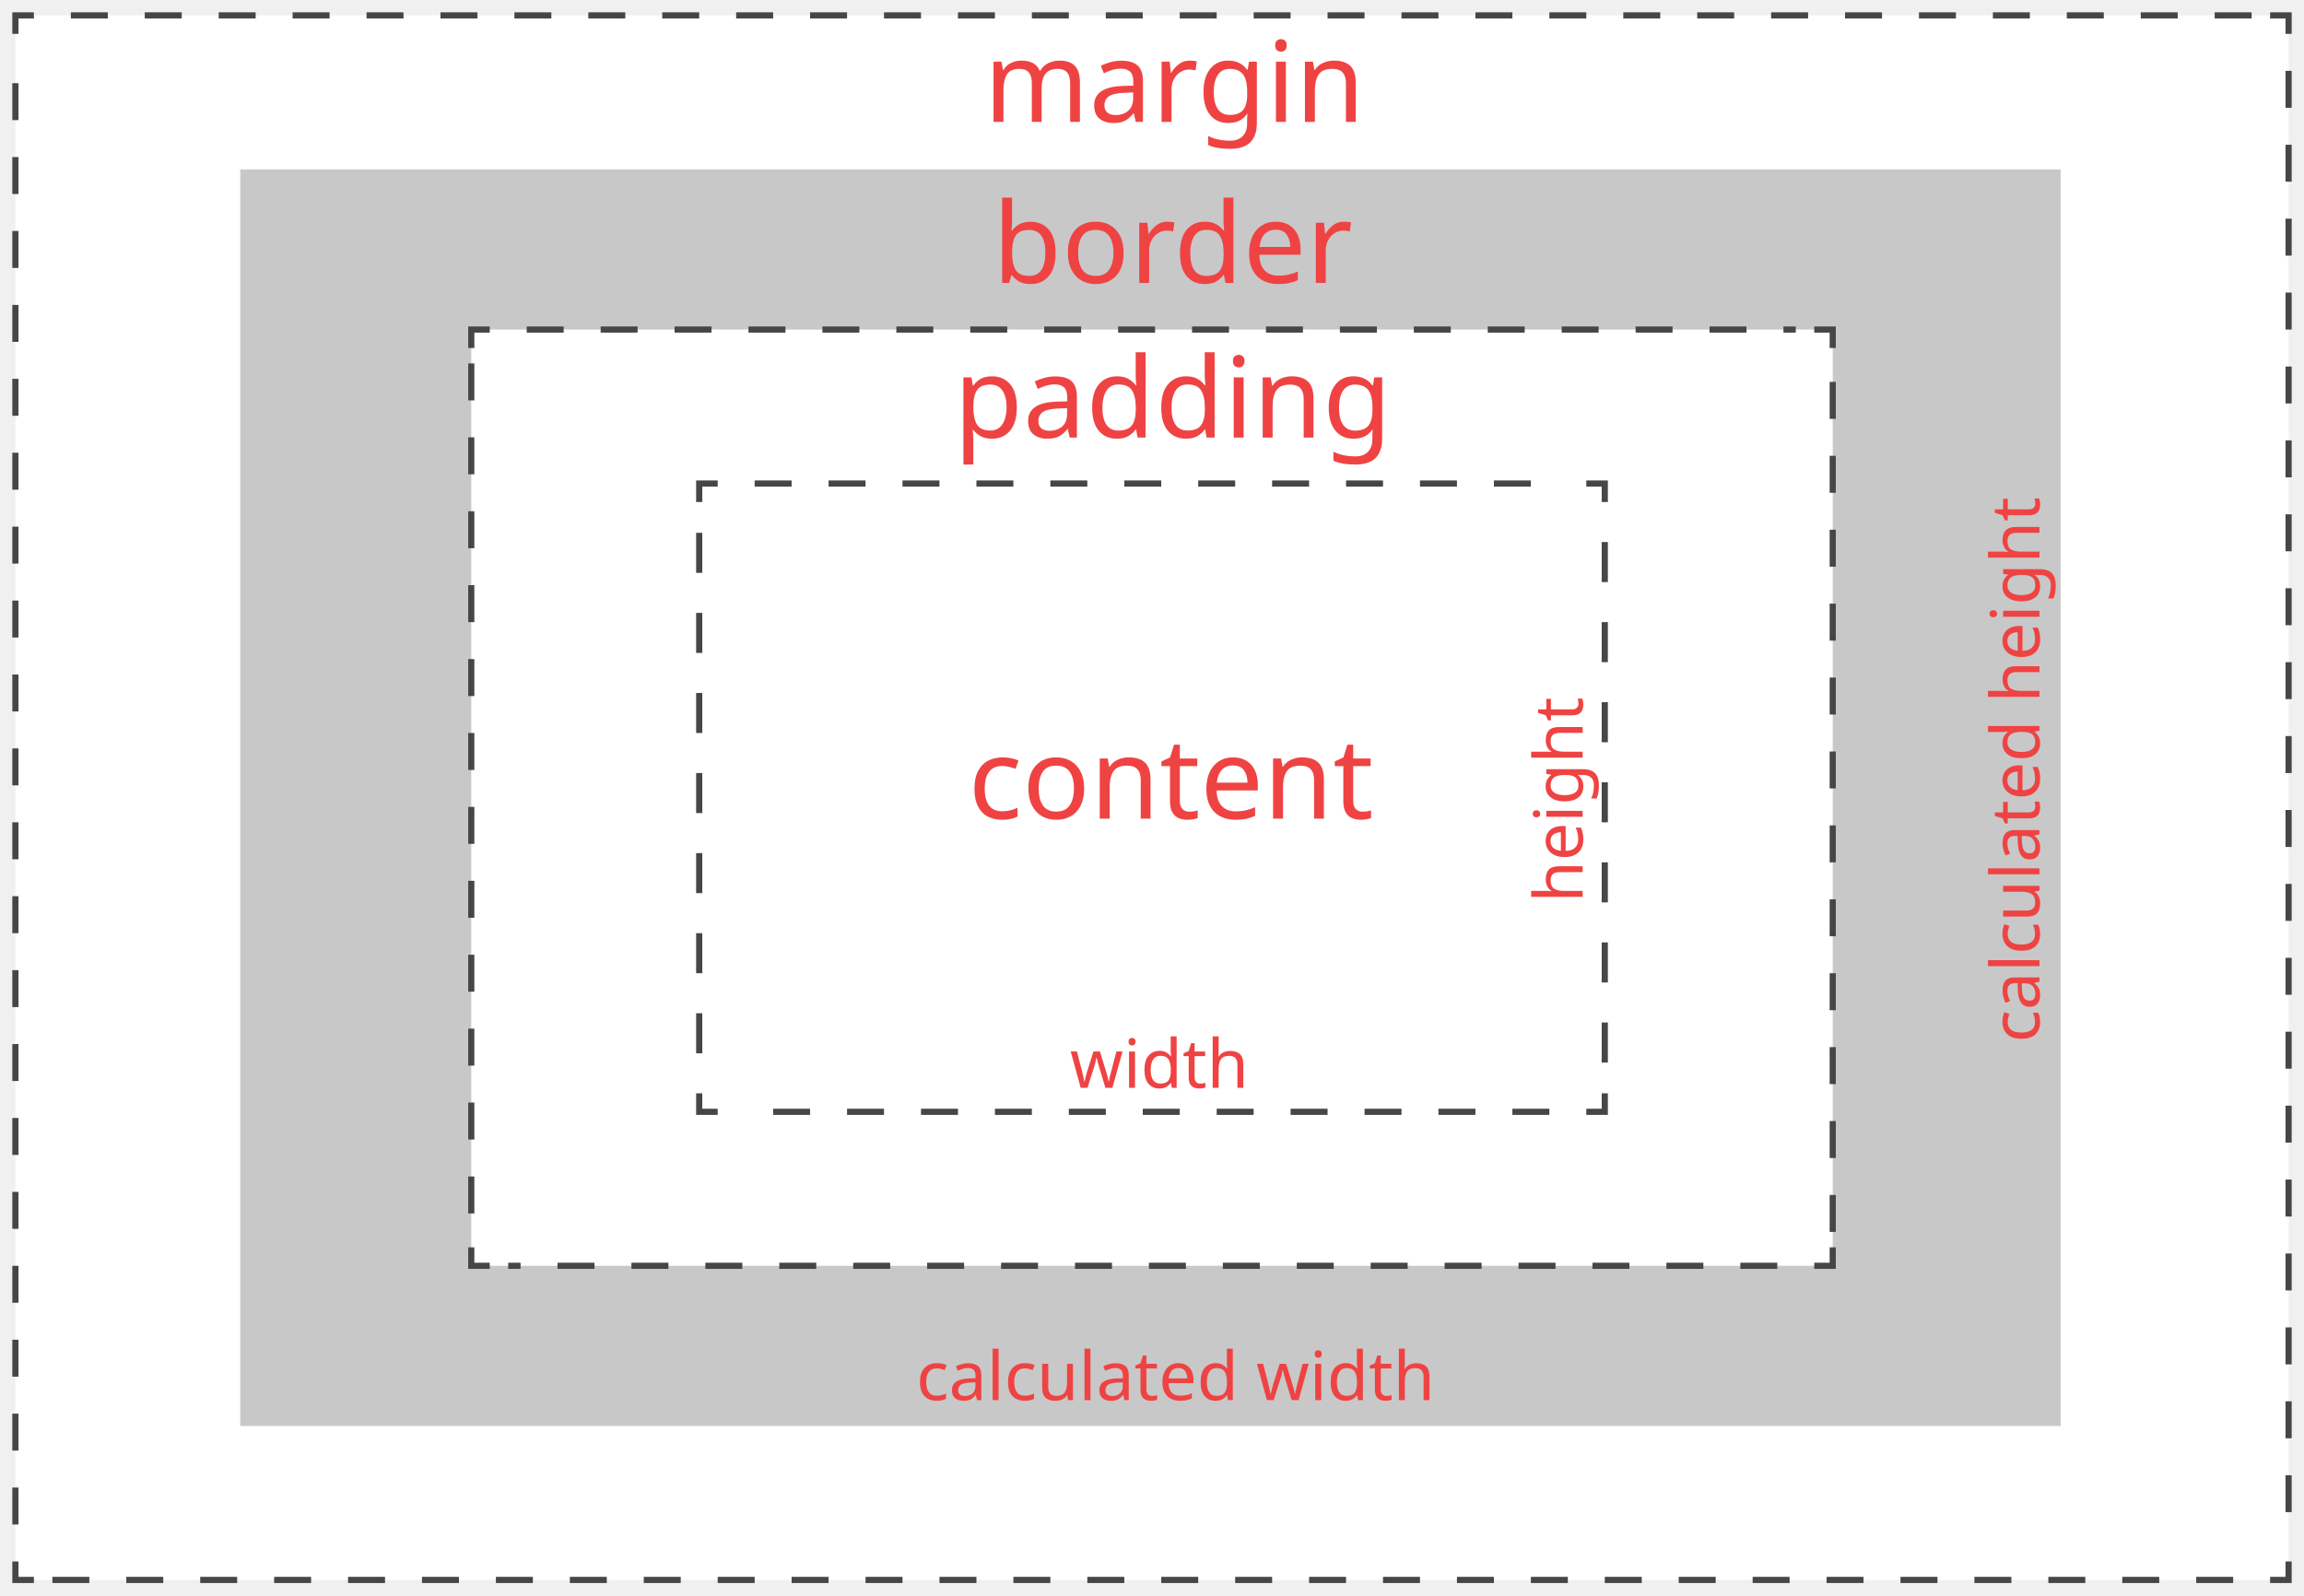
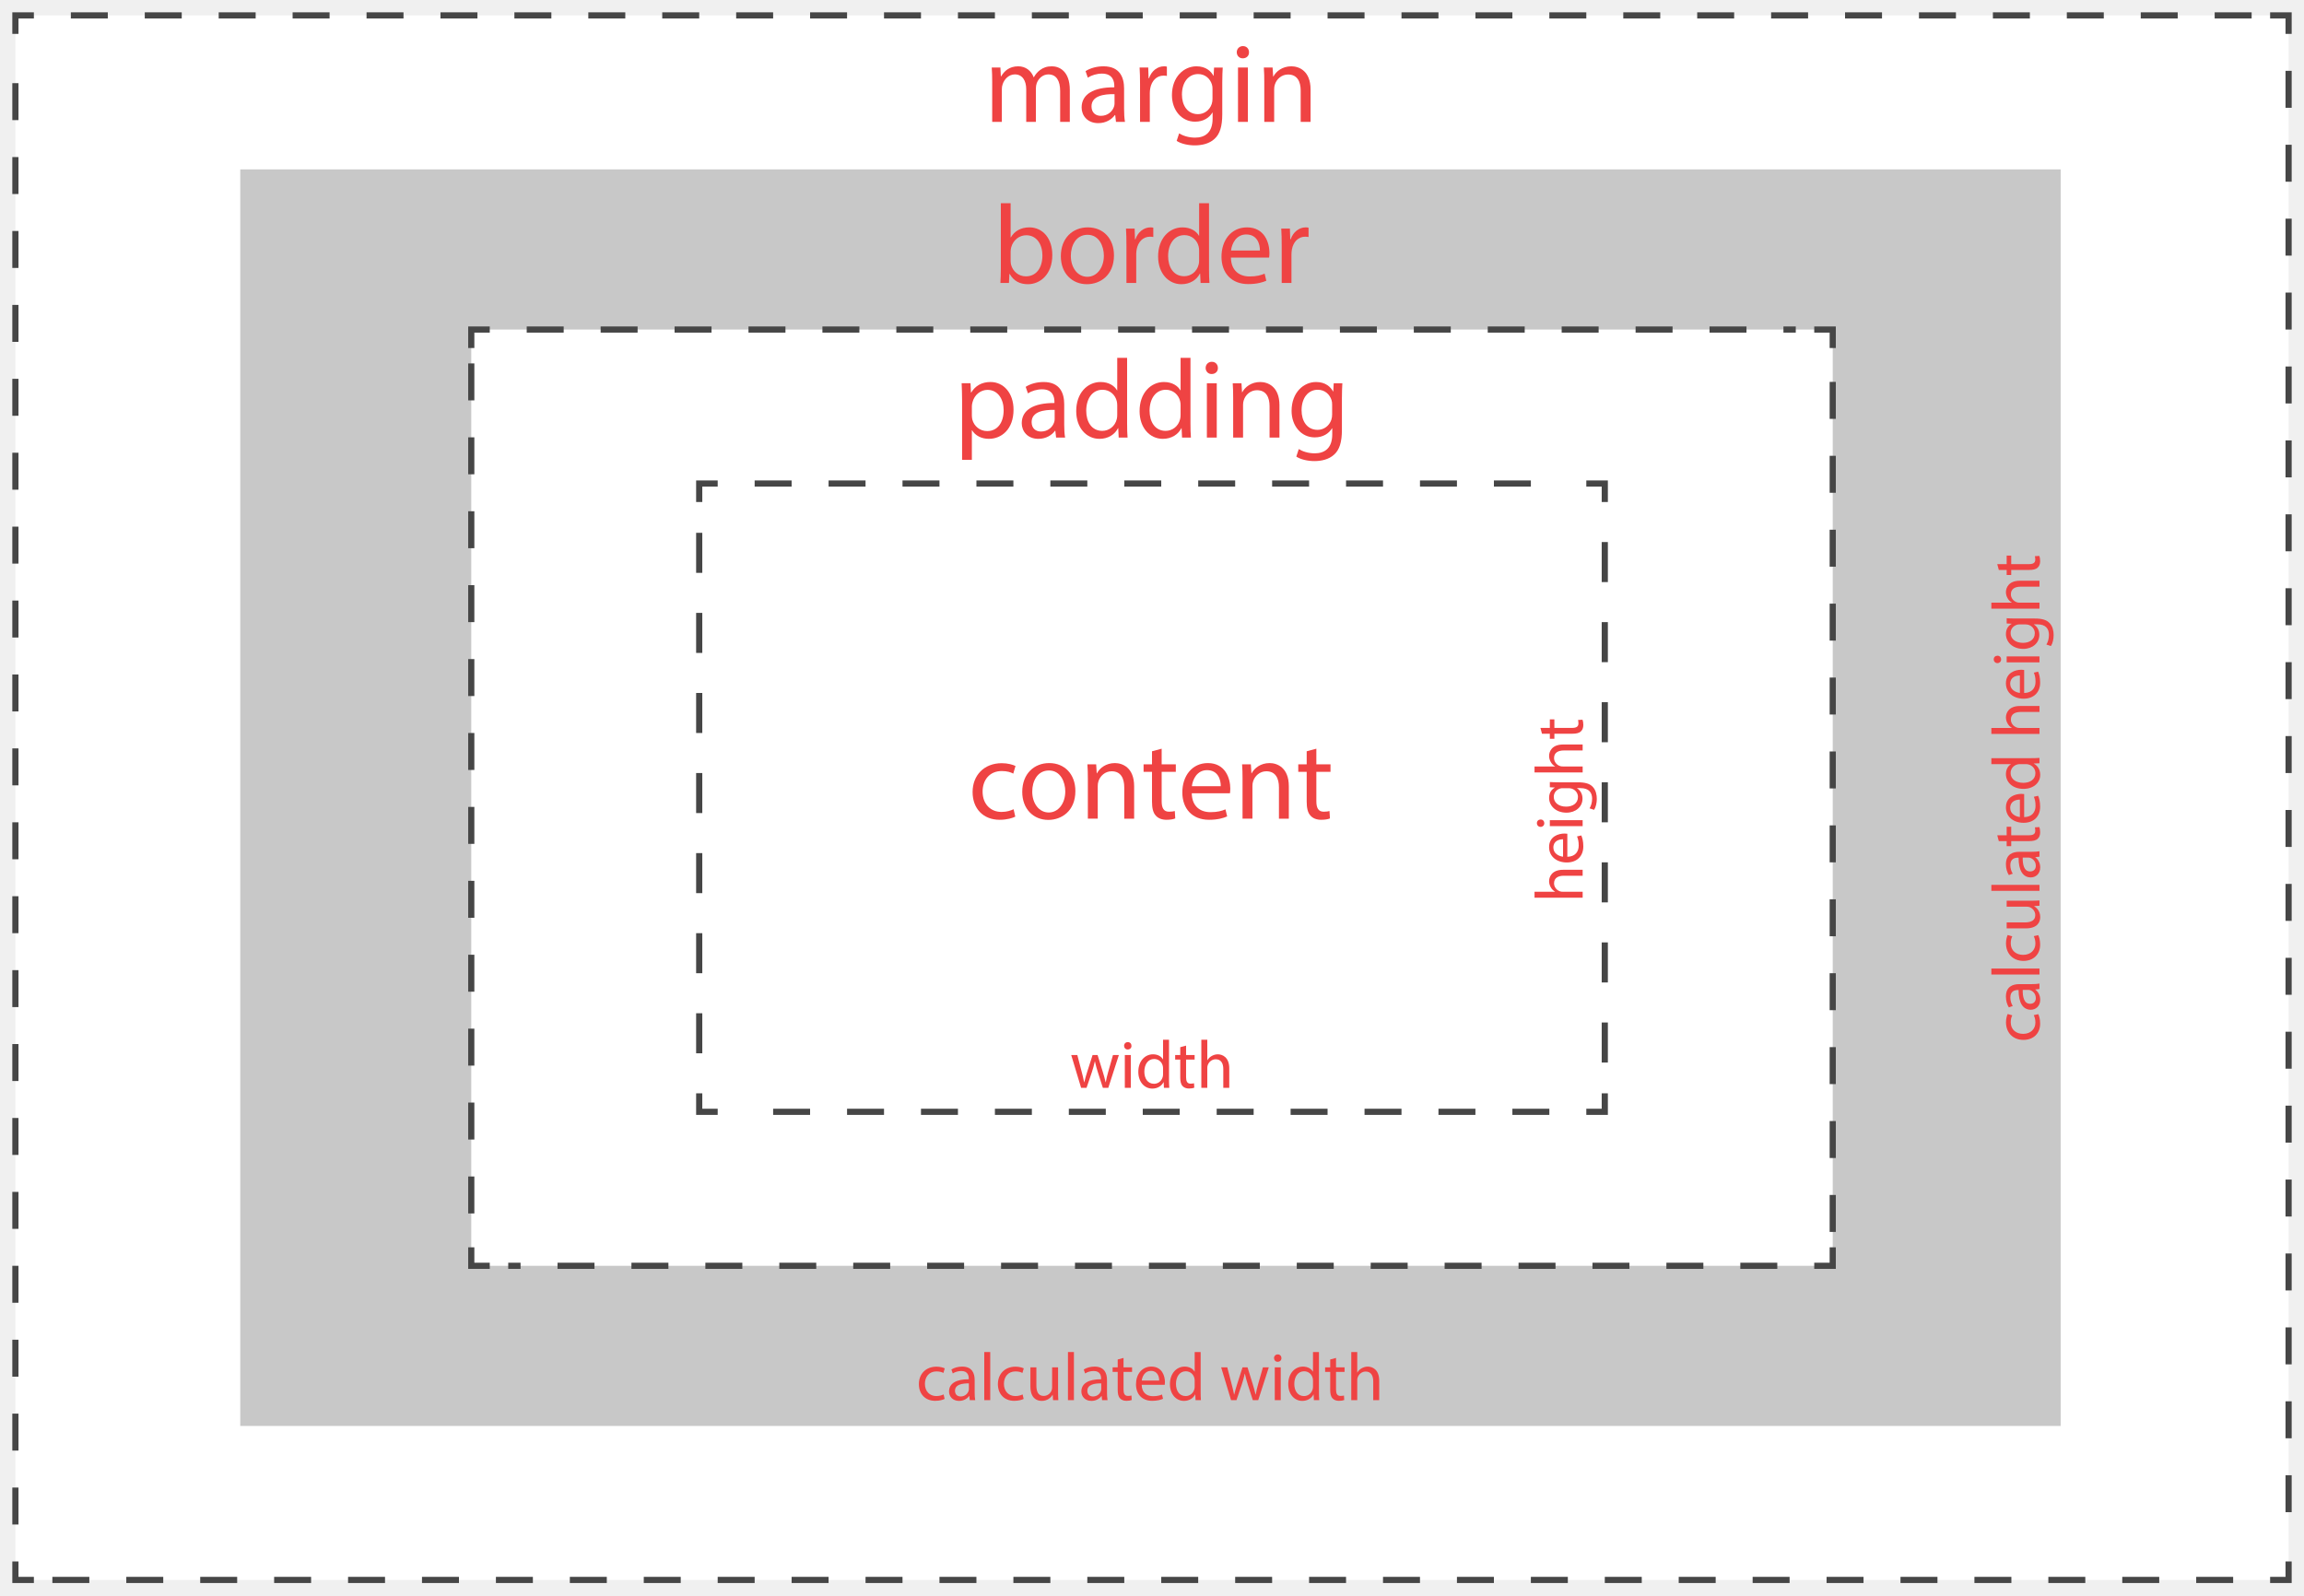
<svg xmlns="http://www.w3.org/2000/svg" version="1.1" id="Layer_1" x="0px" y="0px" width="748px" height="518px" viewBox="0 0 748 518" enable-background="new 0 0 748 518" xml:space="preserve">
  <g>
    <g>
      <rect x="5" y="5" fill="#FFFFFF" width="738" height="508" />
      <g>
        <polyline fill="none" stroke="#464646" stroke-width="2" stroke-miterlimit="10" points="743,507 743,513 737,513    " />
        <line fill="none" stroke="#464646" stroke-width="2" stroke-miterlimit="10" stroke-dasharray="12,12" x1="725" y1="513" x2="17" y2="513" />
        <polyline fill="none" stroke="#464646" stroke-width="2" stroke-miterlimit="10" points="11,513 5,513 5,507    " />
        <line fill="none" stroke="#464646" stroke-width="2" stroke-miterlimit="10" stroke-dasharray="12,12" x1="5" y1="495" x2="5" y2="17" />
        <polyline fill="none" stroke="#464646" stroke-width="2" stroke-miterlimit="10" points="5,11 5,5 11,5    " />
        <line fill="none" stroke="#464646" stroke-width="2" stroke-miterlimit="10" stroke-dasharray="12,12" x1="23" y1="5" x2="731" y2="5" />
        <polyline fill="none" stroke="#464646" stroke-width="2" stroke-miterlimit="10" points="737,5 743,5 743,11    " />
        <line fill="none" stroke="#464646" stroke-width="2" stroke-miterlimit="10" stroke-dasharray="12,12" x1="743" y1="23" x2="743" y2="501" />
      </g>
    </g>
    <rect x="79" y="56" fill="#C8C8C8" stroke="#C8C8C8" stroke-width="2" stroke-miterlimit="10" width="589" height="406" />
    <g>
      <rect x="153" y="107" fill="#FFFFFF" width="442" height="304" />
      <g>
        <polyline fill="none" stroke="#464646" stroke-width="2" stroke-miterlimit="10" points="595,405 595,411 589,411    " />
        <line fill="none" stroke="#464646" stroke-width="2" stroke-miterlimit="10" stroke-dasharray="12,12" x1="577" y1="411" x2="165" y2="411" />
        <polyline fill="none" stroke="#464646" stroke-width="2" stroke-miterlimit="10" points="159,411 153,411 153,405    " />
        <line fill="none" stroke="#464646" stroke-width="2" stroke-miterlimit="10" stroke-dasharray="12,12" x1="153" y1="394" x2="153" y2="118" />
        <polyline fill="none" stroke="#464646" stroke-width="2" stroke-miterlimit="10" points="153,113 153,107 159,107    " />
        <line fill="none" stroke="#464646" stroke-width="2" stroke-miterlimit="10" stroke-dasharray="12,12" x1="171" y1="107" x2="583" y2="107" />
        <polyline fill="none" stroke="#464646" stroke-width="2" stroke-miterlimit="10" points="589,107 595,107 595,113    " />
        <line fill="none" stroke="#464646" stroke-width="2" stroke-miterlimit="10" stroke-dasharray="12,12" x1="595" y1="124" x2="595" y2="400" />
      </g>
    </g>
    <g>
      <rect x="227" y="157" fill="#FFFFFF" width="294" height="204" />
      <g>
        <polyline fill="none" stroke="#464646" stroke-width="2" stroke-miterlimit="10" points="521,355 521,361 515,361    " />
        <line fill="none" stroke="#464646" stroke-width="2" stroke-miterlimit="10" stroke-dasharray="12,12" x1="503" y1="361" x2="239" y2="361" />
        <polyline fill="none" stroke="#464646" stroke-width="2" stroke-miterlimit="10" points="233,361 227,361 227,355    " />
        <line fill="none" stroke="#464646" stroke-width="2" stroke-miterlimit="10" stroke-dasharray="13,13" x1="227" y1="342" x2="227" y2="170" />
        <polyline fill="none" stroke="#464646" stroke-width="2" stroke-miterlimit="10" points="227,163 227,157 233,157    " />
        <line fill="none" stroke="#464646" stroke-width="2" stroke-miterlimit="10" stroke-dasharray="12,12" x1="245" y1="157" x2="509" y2="157" />
        <polyline fill="none" stroke="#464646" stroke-width="2" stroke-miterlimit="10" points="515,157 521,157 521,163    " />
        <line fill="none" stroke="#464646" stroke-width="2" stroke-miterlimit="10" stroke-dasharray="13,13" x1="521" y1="176" x2="521" y2="348" />
      </g>
    </g>
    <rect x="282.557" y="13.686" fill="none" width="182.886" height="38.155" />
-     <text transform="matrix(1 0 0 1 319.458 39.5811)" fill="#EF4343" font-family="'MyriadPro-Regular'" font-size="36.472">margin</text>
+     <g>
+       <g enable-background="new    ">
+         <path fill="#EF4343" d="M322.12,26.708c0-1.824-0.036-3.319-0.146-4.777h2.808l0.146,2.844h0.109     c0.985-1.677,2.626-3.245,5.543-3.245c2.407,0,4.23,1.459,4.996,3.537h0.073c0.547-0.984,1.24-1.75,1.969-2.297     c1.058-0.803,2.225-1.24,3.902-1.24c2.334,0,5.798,1.531,5.798,7.658v10.394h-3.136v-9.992c0-3.392-1.24-5.434-3.829-5.434     c-1.823,0-3.246,1.349-3.793,2.917c-0.146,0.438-0.255,1.021-0.255,1.604v10.904h-3.137V29.005c0-2.808-1.24-4.85-3.683-4.85     c-2.006,0-3.464,1.604-3.975,3.209c-0.182,0.474-0.255,1.021-0.255,1.568v10.648h-3.136V26.708z" />
+         <path fill="#EF4343" d="M362.311,39.581l-0.255-2.225h-0.109c-0.985,1.386-2.881,2.626-5.397,2.626     c-3.574,0-5.397-2.517-5.397-5.069c0-4.267,3.793-6.601,10.612-6.564v-0.364c0-1.459-0.401-4.085-4.011-4.085     c-1.641,0-3.355,0.511-4.595,1.313l-0.729-2.115c1.459-0.948,3.574-1.568,5.798-1.568c5.397,0,6.71,3.684,6.71,7.221v6.601     c0,1.532,0.073,3.027,0.292,4.23H362.311z M361.837,30.573c-3.501-0.073-7.476,0.547-7.476,3.976     c0,2.078,1.386,3.062,3.027,3.062c2.297,0,3.756-1.458,4.267-2.953c0.109-0.329,0.182-0.693,0.182-1.021V30.573z" />
+         <path fill="#EF4343" d="M370.117,27.438c0-2.079-0.037-3.866-0.146-5.507h2.808l0.109,3.464h0.146     c0.802-2.37,2.735-3.865,4.887-3.865c0.364,0,0.62,0.036,0.912,0.109v3.026c-0.329-0.072-0.657-0.109-1.095-0.109     c-2.261,0-3.865,1.715-4.303,4.121c-0.073,0.438-0.146,0.948-0.146,1.495v9.409h-3.173V27.438z" />
+         <path fill="#EF4343" d="M396.959,21.931c-0.073,1.276-0.146,2.698-0.146,4.85v10.248c0,4.048-0.802,6.527-2.516,8.06     c-1.715,1.604-4.193,2.115-6.418,2.115c-2.115,0-4.449-0.511-5.872-1.459l0.802-2.443c1.168,0.729,2.991,1.386,5.18,1.386     c3.281,0,5.688-1.714,5.688-6.163v-1.97h-0.073c-0.984,1.642-2.881,2.954-5.615,2.954c-4.377,0-7.514-3.72-7.514-8.606     c0-5.98,3.902-9.372,7.951-9.372c3.062,0,4.74,1.604,5.506,3.063h0.073l0.146-2.662H396.959z M393.641,28.896     c0-0.547-0.037-1.021-0.183-1.458c-0.583-1.86-2.151-3.392-4.485-3.392c-3.063,0-5.252,2.589-5.252,6.673     c0,3.465,1.75,6.346,5.215,6.346c1.97,0,3.756-1.239,4.449-3.282c0.183-0.547,0.256-1.167,0.256-1.714V28.896z" />
+         <path fill="#EF4343" d="M405.494,16.971c0.036,1.094-0.766,1.969-2.043,1.969c-1.13,0-1.932-0.875-1.932-1.969     c0-1.131,0.838-2.006,2.005-2.006C404.729,14.965,405.494,15.84,405.494,16.971z M401.92,39.581v-17.65h3.209v17.65H401.92z" />
+         <path fill="#EF4343" d="M410.454,26.708c0-1.824-0.036-3.319-0.146-4.777h2.844l0.183,2.917h0.073     c0.875-1.678,2.918-3.318,5.835-3.318c2.443,0,6.235,1.459,6.235,7.513v10.539h-3.209V29.406c0-2.845-1.057-5.215-4.084-5.215     c-2.115,0-3.756,1.495-4.303,3.282c-0.146,0.401-0.219,0.948-0.219,1.495v10.612h-3.21V26.708z" />
+       </g>
+     </g>
    <rect x="282.557" y="65.984" fill="none" width="182.886" height="38.155" />
-     <text transform="matrix(1 0 0 1 322.2666 91.8799)" fill="#EF4343" font-family="'MyriadPro-Regular'" font-size="36.472">border</text>
+     <g>
+       <g enable-background="new    ">
+         <path fill="#EF4343" d="M324.783,91.88c0.073-1.203,0.146-2.99,0.146-4.559V65.987h3.173v11.086h0.073     c1.131-1.969,3.173-3.245,6.018-3.245c4.376,0,7.476,3.646,7.439,9.008c0,6.309-3.975,9.445-7.914,9.445     c-2.553,0-4.595-0.985-5.908-3.319H327.7l-0.146,2.918H324.783z M328.102,84.805c0,0.401,0.073,0.803,0.146,1.167     c0.62,2.225,2.48,3.757,4.814,3.757c3.355,0,5.361-2.735,5.361-6.783c0-3.538-1.824-6.564-5.251-6.564     c-2.188,0-4.23,1.495-4.887,3.938c-0.073,0.364-0.182,0.803-0.182,1.312V84.805z" />
+         <path fill="#EF4343" d="M361.654,82.908c0,6.528-4.522,9.373-8.789,9.373c-4.777,0-8.461-3.501-8.461-9.081     c0-5.908,3.866-9.372,8.752-9.372C358.226,73.828,361.654,77.512,361.654,82.908z M347.65,83.091     c0,3.866,2.225,6.783,5.361,6.783c3.063,0,5.361-2.881,5.361-6.856c0-2.99-1.495-6.782-5.288-6.782     C349.291,76.235,347.65,79.736,347.65,83.091z" />
+         <path fill="#EF4343" d="M365.704,79.736c0-2.079-0.037-3.866-0.146-5.507h2.808l0.109,3.464h0.146     c0.802-2.37,2.735-3.865,4.887-3.865c0.365,0,0.62,0.036,0.912,0.109v3.026c-0.329-0.072-0.657-0.109-1.094-0.109     c-2.261,0-3.866,1.715-4.303,4.121c-0.073,0.438-0.146,0.948-0.146,1.495v9.409h-3.173V79.736z" />
+         <path fill="#EF4343" d="M392.51,65.987v21.334c0,1.568,0.035,3.355,0.145,4.559h-2.881l-0.146-3.063h-0.073     c-0.984,1.97-3.136,3.465-6.018,3.465c-4.266,0-7.549-3.61-7.549-8.972c-0.036-5.871,3.611-9.481,7.914-9.481     c2.699,0,4.522,1.276,5.324,2.698h0.073V65.987H392.51z M389.3,81.413c0-0.4-0.036-0.948-0.146-1.349     c-0.475-2.043-2.225-3.72-4.632-3.72c-3.319,0-5.288,2.917-5.288,6.819c0,3.574,1.75,6.527,5.215,6.527     c2.152,0,4.121-1.422,4.705-3.829c0.109-0.438,0.146-0.875,0.146-1.386V81.413z" />
+         <path fill="#EF4343" d="M399.622,83.638c0.073,4.34,2.845,6.127,6.054,6.127c2.297,0,3.684-0.401,4.887-0.912l0.547,2.298     c-1.131,0.511-3.062,1.094-5.871,1.094c-5.434,0-8.68-3.573-8.68-8.897c0-5.325,3.137-9.519,8.278-9.519     c5.763,0,7.294,5.069,7.294,8.314c0,0.656-0.073,1.167-0.109,1.495H399.622z M409.031,81.341c0.036-2.043-0.84-5.215-4.449-5.215     c-3.246,0-4.668,2.99-4.924,5.215H409.031z" />
+         <path fill="#EF4343" d="M416.107,79.736c0-2.079-0.037-3.866-0.146-5.507h2.809l0.109,3.464h0.146     c0.802-2.37,2.735-3.865,4.887-3.865c0.364,0,0.62,0.036,0.912,0.109v3.026c-0.329-0.072-0.657-0.109-1.095-0.109     c-2.261,0-3.865,1.715-4.303,4.121c-0.073,0.438-0.146,0.948-0.146,1.495v9.409h-3.172V79.736z" />
+       </g>
+     </g>
    <rect x="282.557" y="116.192" fill="none" width="182.886" height="38.156" />
-     <text transform="matrix(1 0 0 1 309.6841 142.0879)" fill="#EF4343" font-family="'MyriadPro-Regular'" font-size="36.472">padding</text>
+     <g>
+       <g enable-background="new    ">
+         <path fill="#EF4343" d="M312.346,130.199c0-2.261-0.073-4.085-0.146-5.762h2.881l0.146,3.026h0.073     c1.313-2.151,3.392-3.428,6.272-3.428c4.267,0,7.476,3.61,7.476,8.971c0,6.346-3.866,9.482-8.023,9.482     c-2.334,0-4.376-1.021-5.434-2.771h-0.073v9.591h-3.173V130.199z M315.519,134.903c0,0.475,0.073,0.912,0.146,1.313     c0.583,2.225,2.516,3.756,4.814,3.756c3.391,0,5.361-2.771,5.361-6.819c0-3.538-1.86-6.564-5.251-6.564     c-2.188,0-4.23,1.568-4.851,3.975c-0.109,0.401-0.219,0.876-0.219,1.313V134.903z" />
+         <path fill="#EF4343" d="M342.872,142.088l-0.255-2.225h-0.109c-0.985,1.386-2.881,2.626-5.397,2.626     c-3.574,0-5.397-2.517-5.397-5.069c0-4.267,3.793-6.601,10.612-6.564v-0.364c0-1.459-0.401-4.085-4.012-4.085     c-1.641,0-3.355,0.511-4.595,1.313l-0.729-2.115c1.459-0.948,3.574-1.568,5.798-1.568c5.397,0,6.71,3.684,6.71,7.221v6.601     c0,1.532,0.073,3.027,0.292,4.23H342.872z M342.398,133.08c-3.501-0.073-7.476,0.547-7.476,3.976     c0,2.078,1.386,3.062,3.027,3.062c2.297,0,3.756-1.458,4.267-2.953c0.109-0.329,0.183-0.693,0.183-1.021V133.08z" />
+         <path fill="#EF4343" d="M365.921,116.195v21.334c0,1.568,0.036,3.355,0.146,4.559h-2.881l-0.146-3.063h-0.073     c-0.985,1.97-3.136,3.465-6.018,3.465c-4.267,0-7.549-3.61-7.549-8.972c-0.037-5.871,3.61-9.481,7.914-9.481     c2.699,0,4.522,1.276,5.325,2.698h0.073v-10.539H365.921z M362.712,131.621c0-0.4-0.037-0.948-0.146-1.349     c-0.474-2.043-2.225-3.72-4.631-3.72c-3.319,0-5.288,2.917-5.288,6.819c0,3.574,1.75,6.527,5.215,6.527     c2.151,0,4.121-1.422,4.704-3.829c0.109-0.438,0.146-0.875,0.146-1.386V131.621z" />
+         <path fill="#EF4343" d="M386.491,116.195v21.334c0,1.568,0.036,3.355,0.146,4.559h-2.881l-0.146-3.063h-0.072     c-0.984,1.97-3.137,3.465-6.018,3.465c-4.267,0-7.549-3.61-7.549-8.972c-0.037-5.871,3.61-9.481,7.914-9.481     c2.698,0,4.521,1.276,5.324,2.698h0.072v-10.539H386.491z M383.281,131.621c0-0.4-0.036-0.948-0.146-1.349     c-0.474-2.043-2.225-3.72-4.632-3.72c-3.318,0-5.288,2.917-5.288,6.819c0,3.574,1.75,6.527,5.215,6.527     c2.151,0,4.121-1.422,4.704-3.829c0.109-0.438,0.146-0.875,0.146-1.386V131.621z" />
+         <path fill="#EF4343" d="M395.391,119.478c0.037,1.094-0.766,1.969-2.042,1.969c-1.13,0-1.933-0.875-1.933-1.969     c0-1.131,0.838-2.006,2.006-2.006C394.625,117.472,395.391,118.347,395.391,119.478z M391.816,142.088v-17.65h3.21v17.65H391.816     z" />
+         <path fill="#EF4343" d="M400.352,129.215c0-1.824-0.037-3.319-0.146-4.777h2.845l0.183,2.917h0.072     c0.875-1.678,2.918-3.318,5.836-3.318c2.443,0,6.235,1.459,6.235,7.513v10.539h-3.209v-10.175c0-2.845-1.058-5.215-4.085-5.215     c-2.115,0-3.756,1.495-4.303,3.282c-0.146,0.401-0.219,0.948-0.219,1.495v10.612h-3.209V129.215z" />
+         <path fill="#EF4343" d="M435.801,124.438c-0.074,1.276-0.146,2.698-0.146,4.85v10.248c0,4.048-0.803,6.527-2.516,8.06     c-1.715,1.604-4.194,2.115-6.419,2.115c-2.115,0-4.449-0.511-5.872-1.459l0.803-2.443c1.167,0.729,2.99,1.386,5.179,1.386     c3.282,0,5.688-1.714,5.688-6.163v-1.97h-0.072c-0.984,1.642-2.881,2.954-5.616,2.954c-4.376,0-7.513-3.72-7.513-8.606     c0-5.98,3.902-9.372,7.95-9.372c3.063,0,4.741,1.604,5.507,3.063h0.072l0.146-2.662H435.801z M432.481,131.402     c0-0.547-0.036-1.021-0.183-1.458c-0.583-1.86-2.151-3.392-4.485-3.392c-3.063,0-5.251,2.589-5.251,6.673     c0,3.465,1.75,6.346,5.215,6.346c1.969,0,3.756-1.239,4.449-3.282c0.182-0.547,0.255-1.167,0.255-1.714V131.402z" />
+       </g>
+     </g>
    <rect x="282.557" y="239.923" fill="none" width="182.886" height="38.156" />
-     <text transform="matrix(1 0 0 1 314.3701 265.8184)" fill="#EF4343" font-family="'MyriadPro-Regular'" font-size="36.472">content</text>
+     <g>
+       <g enable-background="new    ">
+         <path fill="#EF4343" d="M329.614,265.162c-0.838,0.438-2.699,1.021-5.069,1.021c-5.325,0-8.789-3.61-8.789-9.007     c0-5.435,3.72-9.373,9.482-9.373c1.896,0,3.574,0.475,4.449,0.912l-0.729,2.479c-0.766-0.438-1.969-0.839-3.72-0.839     c-4.048,0-6.236,2.99-6.236,6.674c0,4.085,2.626,6.601,6.127,6.601c1.823,0,3.027-0.474,3.938-0.875L329.614,265.162z" />
+         <path fill="#EF4343" d="M349.126,256.847c0,6.528-4.522,9.373-8.789,9.373c-4.777,0-8.461-3.501-8.461-9.081     c0-5.908,3.866-9.372,8.752-9.372C345.698,247.767,349.126,251.45,349.126,256.847z M335.122,257.029     c0,3.866,2.225,6.783,5.361,6.783c3.063,0,5.361-2.881,5.361-6.856c0-2.99-1.495-6.782-5.288-6.782     C336.763,250.174,335.122,253.675,335.122,257.029z" />
+         <path fill="#EF4343" d="M353.176,252.945c0-1.824-0.036-3.319-0.146-4.777h2.845l0.182,2.917h0.073     c0.875-1.678,2.917-3.318,5.835-3.318c2.443,0,6.236,1.459,6.236,7.513v10.539h-3.209v-10.175c0-2.845-1.058-5.215-4.084-5.215     c-2.115,0-3.756,1.495-4.303,3.282c-0.146,0.401-0.219,0.948-0.219,1.495v10.612h-3.209V252.945z" />
+         <path fill="#EF4343" d="M377.137,243.099v5.069h4.596v2.443h-4.596v9.518c0,2.188,0.621,3.429,2.407,3.429     c0.839,0,1.459-0.109,1.86-0.219l0.146,2.406c-0.62,0.256-1.604,0.438-2.845,0.438c-1.495,0-2.698-0.474-3.465-1.349     c-0.911-0.948-1.239-2.517-1.239-4.596v-9.627h-2.735v-2.443h2.735v-4.23L377.137,243.099z" />
+         <path fill="#EF4343" d="M386.912,257.576c0.072,4.34,2.844,6.127,6.053,6.127c2.298,0,3.684-0.401,4.887-0.912l0.547,2.298     c-1.13,0.511-3.062,1.094-5.871,1.094c-5.434,0-8.68-3.573-8.68-8.897c0-5.325,3.137-9.519,8.279-9.519     c5.762,0,7.293,5.069,7.293,8.314c0,0.656-0.072,1.167-0.109,1.495H386.912z M396.32,255.279     c0.037-2.043-0.839-5.215-4.449-5.215c-3.246,0-4.668,2.99-4.923,5.215H396.32z" />
+         <path fill="#EF4343" d="M403.396,252.945c0-1.824-0.036-3.319-0.146-4.777h2.845l0.183,2.917h0.073     c0.875-1.678,2.917-3.318,5.834-3.318c2.443,0,6.236,1.459,6.236,7.513v10.539h-3.209v-10.175c0-2.845-1.058-5.215-4.084-5.215     c-2.115,0-3.757,1.495-4.304,3.282c-0.146,0.401-0.219,0.948-0.219,1.495v10.612h-3.21V252.945z" />
+         <path fill="#EF4343" d="M427.358,243.099v5.069h4.595v2.443h-4.595v9.518c0,2.188,0.62,3.429,2.407,3.429     c0.838,0,1.459-0.109,1.859-0.219l0.146,2.406c-0.62,0.256-1.605,0.438-2.845,0.438c-1.495,0-2.698-0.474-3.465-1.349     c-0.911-0.948-1.239-2.517-1.239-4.596v-9.627h-2.736v-2.443h2.736v-4.23L427.358,243.099z" />
+       </g>
+     </g>
  </g>
  <rect x="288.5" y="439" fill="none" width="170" height="23" />
-   <text transform="matrix(1 0 0 1 297.48 454.6201)" fill="#EF4343" font-family="'MyriadPro-Regular'" font-size="22">calculated width</text>
-   <rect x="646.5" y="154.532" fill="none" width="23" height="208.939" />
-   <text transform="matrix(4.489659e-11 -1 1 4.489659e-11 662.1201 338.4854)" fill="#EF4343" font-family="'MyriadPro-Regular'" font-size="22">calculated height</text>
+   <g>
+     <g enable-background="new    ">
+       <path fill="#EF4343" d="M306.677,454.224c-0.506,0.265-1.628,0.616-3.059,0.616c-3.212,0-5.303-2.178-5.303-5.435    c0-3.278,2.245-5.654,5.721-5.654c1.144,0,2.156,0.285,2.684,0.55l-0.44,1.496c-0.462-0.264-1.188-0.506-2.244-0.506    c-2.442,0-3.763,1.804-3.763,4.026c0,2.464,1.584,3.982,3.696,3.982c1.101,0,1.827-0.286,2.376-0.528L306.677,454.224z" />
+       <path fill="#EF4343" d="M314.839,454.62l-0.154-1.342h-0.066c-0.594,0.836-1.738,1.584-3.257,1.584    c-2.156,0-3.256-1.519-3.256-3.059c0-2.574,2.289-3.982,6.403-3.961v-0.22c0-0.88-0.242-2.464-2.42-2.464    c-0.99,0-2.024,0.308-2.772,0.792l-0.44-1.276c0.88-0.572,2.157-0.946,3.499-0.946c3.257,0,4.049,2.223,4.049,4.356v3.982    c0,0.925,0.044,1.826,0.176,2.553H314.839z M314.553,449.186c-2.112-0.044-4.511,0.33-4.511,2.398    c0,1.254,0.836,1.848,1.826,1.848c1.386,0,2.266-0.88,2.574-1.782c0.066-0.197,0.11-0.418,0.11-0.616V449.186z" />
+       <path fill="#EF4343" d="M319.546,438.998h1.936v15.622h-1.936V438.998z" />
+       <path fill="#EF4343" d="M332.329,454.224c-0.506,0.265-1.628,0.616-3.059,0.616c-3.212,0-5.303-2.178-5.303-5.435    c0-3.278,2.245-5.654,5.721-5.654c1.144,0,2.156,0.285,2.684,0.55l-0.44,1.496c-0.462-0.264-1.188-0.506-2.244-0.506    c-2.442,0-3.763,1.804-3.763,4.026c0,2.464,1.584,3.982,3.696,3.982c1.101,0,1.827-0.286,2.376-0.528L332.329,454.224z" />
+       <path fill="#EF4343" d="M343.505,451.716c0,1.1,0.022,2.068,0.088,2.904h-1.716l-0.11-1.738h-0.044    c-0.506,0.858-1.628,1.98-3.521,1.98c-1.672,0-3.675-0.924-3.675-4.665v-6.227h1.937v5.896c0,2.024,0.616,3.389,2.376,3.389    c1.298,0,2.2-0.902,2.552-1.76c0.11-0.286,0.176-0.639,0.176-0.99v-6.535h1.937V451.716z" />
+       <path fill="#EF4343" d="M346.716,438.998h1.936v15.622h-1.936V438.998z" />
+       <path fill="#EF4343" d="M357.804,454.62l-0.154-1.342h-0.066c-0.594,0.836-1.738,1.584-3.257,1.584    c-2.156,0-3.256-1.519-3.256-3.059c0-2.574,2.289-3.982,6.403-3.961v-0.22c0-0.88-0.242-2.464-2.42-2.464    c-0.99,0-2.024,0.308-2.772,0.792l-0.44-1.276c0.88-0.572,2.156-0.946,3.499-0.946c3.257,0,4.049,2.223,4.049,4.356v3.982    c0,0.925,0.044,1.826,0.176,2.553H357.804z M357.518,449.186c-2.112-0.044-4.51,0.33-4.51,2.398c0,1.254,0.836,1.848,1.826,1.848    c1.386,0,2.266-0.88,2.574-1.782c0.066-0.197,0.11-0.418,0.11-0.616V449.186z" />
+       <path fill="#EF4343" d="M364.756,440.912v3.059h2.772v1.474h-2.772v5.743c0,1.32,0.374,2.068,1.452,2.068    c0.506,0,0.88-0.066,1.123-0.132l0.088,1.452c-0.374,0.154-0.968,0.264-1.716,0.264c-0.902,0-1.628-0.286-2.09-0.813    c-0.55-0.572-0.748-1.519-0.748-2.772v-5.81h-1.65v-1.474h1.65v-2.553L364.756,440.912z" />
+       <path fill="#EF4343" d="M370.652,449.647c0.044,2.618,1.716,3.696,3.652,3.696c1.386,0,2.222-0.242,2.948-0.55l0.33,1.386    c-0.682,0.309-1.848,0.66-3.542,0.66c-3.278,0-5.237-2.156-5.237-5.368c0-3.213,1.893-5.743,4.995-5.743    c3.476,0,4.401,3.059,4.401,5.017c0,0.396-0.045,0.704-0.066,0.902H370.652z M376.328,448.261    c0.022-1.231-0.506-3.146-2.684-3.146c-1.958,0-2.816,1.805-2.97,3.146H376.328z" />
+       <path fill="#EF4343" d="M389.793,438.998v12.872c0,0.945,0.021,2.023,0.088,2.75h-1.738l-0.088-1.849h-0.045    c-0.594,1.188-1.893,2.091-3.631,2.091c-2.574,0-4.555-2.179-4.555-5.413c-0.021-3.542,2.18-5.721,4.775-5.721    c1.629,0,2.729,0.771,3.213,1.628h0.043v-6.358H389.793z M387.855,448.306c0-0.242-0.021-0.572-0.088-0.814    c-0.285-1.232-1.342-2.244-2.794-2.244c-2.003,0-3.19,1.76-3.19,4.114c0,2.156,1.057,3.938,3.146,3.938    c1.299,0,2.486-0.858,2.838-2.311c0.066-0.264,0.088-0.527,0.088-0.836V448.306z" />
+       <path fill="#EF4343" d="M398.438,443.971l1.408,5.413c0.308,1.188,0.594,2.288,0.791,3.388h0.066    c0.242-1.078,0.594-2.222,0.946-3.366l1.738-5.435h1.628l1.65,5.324c0.396,1.276,0.704,2.398,0.946,3.477h0.065    c0.176-1.078,0.463-2.2,0.814-3.454l1.519-5.347h1.914l-3.433,10.649h-1.76l-1.629-5.083c-0.373-1.188-0.682-2.244-0.945-3.498    h-0.045c-0.264,1.276-0.594,2.376-0.968,3.521l-1.716,5.061h-1.761l-3.212-10.649H398.438z" />
+       <path fill="#EF4343" d="M416.016,440.979c0.021,0.66-0.463,1.188-1.232,1.188c-0.683,0-1.166-0.527-1.166-1.188    c0-0.683,0.506-1.211,1.209-1.211C415.553,439.768,416.016,440.296,416.016,440.979z M413.859,454.62v-10.649h1.936v10.649    H413.859z" />
+       <path fill="#EF4343" d="M428.204,438.998v12.872c0,0.945,0.022,2.023,0.088,2.75h-1.738l-0.088-1.849h-0.044    c-0.594,1.188-1.893,2.091-3.631,2.091c-2.574,0-4.555-2.179-4.555-5.413c-0.021-3.542,2.179-5.721,4.775-5.721    c1.628,0,2.729,0.771,3.212,1.628h0.044v-6.358H428.204z M426.268,448.306c0-0.242-0.021-0.572-0.088-0.814    c-0.286-1.232-1.342-2.244-2.795-2.244c-2.002,0-3.189,1.76-3.189,4.114c0,2.156,1.056,3.938,3.146,3.938    c1.298,0,2.486-0.858,2.838-2.311c0.066-0.264,0.088-0.527,0.088-0.836V448.306z" />
+       <path fill="#EF4343" d="M433.746,440.912v3.059h2.773v1.474h-2.773v5.743c0,1.32,0.375,2.068,1.453,2.068    c0.506,0,0.88-0.066,1.121-0.132l0.089,1.452c-0.374,0.154-0.968,0.264-1.716,0.264c-0.902,0-1.629-0.286-2.091-0.813    c-0.55-0.572-0.748-1.519-0.748-2.772v-5.81h-1.65v-1.474h1.65v-2.553L433.746,440.912z" />
+       <path fill="#EF4343" d="M438.697,438.998h1.936v6.645h0.044c0.308-0.55,0.792-1.034,1.386-1.364c0.572-0.33,1.255-0.55,1.98-0.55    c1.431,0,3.719,0.88,3.719,4.555v6.337h-1.936v-6.117c0-1.716-0.639-3.168-2.465-3.168c-1.254,0-2.244,0.88-2.597,1.937    c-0.11,0.264-0.132,0.55-0.132,0.924v6.425h-1.936V438.998z" />
+     </g>
+   </g>
+   <rect x="646.5" y="154.532" fill="none" width="23" height="208.938" />
+   <g>
+     <g enable-background="new    ">
+       <path fill="#EF4343" d="M661.724,329.288c0.265,0.506,0.616,1.628,0.616,3.059c0,3.212-2.178,5.303-5.435,5.303    c-3.278,0-5.654-2.245-5.654-5.722c0-1.144,0.285-2.156,0.55-2.684l1.496,0.439c-0.264,0.463-0.506,1.188-0.506,2.244    c0,2.443,1.804,3.764,4.026,3.764c2.464,0,3.982-1.584,3.982-3.697c0-1.1-0.286-1.826-0.528-2.376L661.724,329.288z" />
+       <path fill="#EF4343" d="M662.12,321.127l-1.342,0.153v0.065c0.836,0.595,1.584,1.738,1.584,3.258c0,2.156-1.519,3.256-3.059,3.256    c-2.574,0-3.982-2.289-3.961-6.402h-0.22c-0.88,0-2.464,0.241-2.464,2.42c0,0.99,0.308,2.023,0.792,2.771l-1.276,0.441    c-0.572-0.881-0.946-2.157-0.946-3.499c0-3.257,2.223-4.049,4.356-4.049h3.982c0.925,0,1.826-0.044,2.553-0.176V321.127z     M656.686,321.412c-0.044,2.112,0.33,4.511,2.398,4.511c1.254,0,1.848-0.836,1.848-1.826c0-1.386-0.88-2.267-1.782-2.574    c-0.197-0.065-0.418-0.11-0.616-0.11H656.686z" />
+       <path fill="#EF4343" d="M646.498,316.419v-1.937h15.622v1.937H646.498z" />
+       <path fill="#EF4343" d="M661.724,303.637c0.265,0.506,0.616,1.628,0.616,3.059c0,3.212-2.178,5.303-5.435,5.303    c-3.278,0-5.654-2.245-5.654-5.722c0-1.144,0.285-2.156,0.55-2.685l1.496,0.44c-0.264,0.462-0.506,1.188-0.506,2.244    c0,2.442,1.804,3.763,4.026,3.763c2.464,0,3.982-1.584,3.982-3.696c0-1.101-0.286-1.827-0.528-2.376L661.724,303.637z" />
+       <path fill="#EF4343" d="M659.216,292.46c1.1,0,2.068-0.022,2.904-0.088v1.716l-1.738,0.11v0.044    c0.858,0.506,1.98,1.629,1.98,3.521c0,1.673-0.924,3.675-4.665,3.675h-6.227v-1.937h5.896c2.024,0,3.389-0.616,3.389-2.376    c0-1.299-0.902-2.201-1.76-2.553c-0.286-0.109-0.639-0.176-0.99-0.176h-6.535v-1.937H659.216z" />
+       <path fill="#EF4343" d="M646.498,289.25v-1.937h15.622v1.937H646.498z" />
+       <path fill="#EF4343" d="M662.12,278.161l-1.342,0.153v0.066c0.836,0.594,1.584,1.738,1.584,3.257c0,2.156-1.519,3.257-3.059,3.257    c-2.574,0-3.982-2.289-3.961-6.403h-0.22c-0.88,0-2.464,0.241-2.464,2.42c0,0.99,0.308,2.024,0.792,2.772l-1.276,0.44    c-0.572-0.88-0.946-2.156-0.946-3.499c0-3.256,2.223-4.049,4.356-4.049h3.982c0.925,0,1.826-0.043,2.553-0.176V278.161z     M656.686,278.447c-0.044,2.112,0.33,4.51,2.398,4.51c1.254,0,1.848-0.836,1.848-1.826c0-1.386-0.88-2.266-1.782-2.574    c-0.197-0.065-0.418-0.109-0.616-0.109H656.686z" />
+       <path fill="#EF4343" d="M648.412,271.209h3.059v-2.771h1.474v2.771h5.743c1.32,0,2.068-0.373,2.068-1.451    c0-0.507-0.066-0.881-0.132-1.123l1.452-0.088c0.154,0.374,0.264,0.969,0.264,1.717c0,0.902-0.286,1.628-0.813,2.09    c-0.572,0.551-1.519,0.748-2.772,0.748h-5.81v1.65h-1.474v-1.65h-2.553L648.412,271.209z" />
+       <path fill="#EF4343" d="M657.147,265.313c2.618-0.044,3.696-1.716,3.696-3.652c0-1.386-0.242-2.222-0.55-2.948l1.386-0.33    c0.309,0.682,0.66,1.848,0.66,3.543c0,3.277-2.156,5.236-5.368,5.236c-3.213,0-5.743-1.893-5.743-4.995    c0-3.476,3.059-4.4,5.017-4.4c0.396,0,0.704,0.044,0.902,0.066V265.313z M655.761,259.637c-1.231-0.021-3.146,0.506-3.146,2.685    c0,1.958,1.805,2.816,3.146,2.97V259.637z" />
+       <path fill="#EF4343" d="M646.498,246.173h12.872c0.945,0,2.023-0.022,2.75-0.088v1.738l-1.849,0.088v0.044    c1.188,0.594,2.091,1.893,2.091,3.631c0,2.574-2.179,4.555-5.413,4.555c-3.542,0.022-5.721-2.179-5.721-4.775    c0-1.628,0.771-2.729,1.628-3.212v-0.044h-6.358V246.173z M655.806,248.109c-0.242,0-0.572,0.022-0.814,0.088    c-1.232,0.286-2.244,1.342-2.244,2.794c0,2.002,1.76,3.19,4.114,3.19c2.156,0,3.938-1.056,3.938-3.146    c0-1.298-0.858-2.486-2.311-2.838c-0.264-0.066-0.527-0.088-0.836-0.088H655.806z" />
+       <path fill="#EF4343" d="M646.498,238.298v-1.936h6.645v-0.044c-0.55-0.308-1.034-0.792-1.364-1.386    c-0.33-0.572-0.55-1.254-0.55-1.98c0-1.43,0.88-3.718,4.555-3.718h6.337v1.936h-6.117c-1.716,0-3.168,0.638-3.168,2.464    c0,1.254,0.88,2.245,1.937,2.597c0.264,0.11,0.55,0.132,0.924,0.132h6.425v1.936H646.498z" />
+       <path fill="#EF4343" d="M657.147,225.01c2.618-0.044,3.696-1.716,3.696-3.652c0-1.386-0.242-2.222-0.55-2.948l1.386-0.33    c0.309,0.682,0.66,1.848,0.66,3.542c0,3.278-2.156,5.237-5.368,5.237c-3.213,0-5.743-1.893-5.743-4.995    c0-3.476,3.059-4.4,5.017-4.4c0.396,0,0.704,0.044,0.902,0.066V225.01z M655.761,219.333c-1.231-0.022-3.146,0.506-3.146,2.685    c0,1.958,1.805,2.816,3.146,2.97V219.333z" />
+       <path fill="#EF4343" d="M648.479,212.91c0.66-0.022,1.188,0.462,1.188,1.232c0,0.682-0.527,1.166-1.188,1.166    c-0.683,0-1.211-0.506-1.211-1.21C647.268,213.373,647.796,212.91,648.479,212.91z M662.12,215.066h-10.649v-1.936h10.649V215.066    z" />
+       <path fill="#EF4343" d="M651.471,200.743c0.77,0.044,1.628,0.088,2.927,0.088h6.183c2.442,0,3.938,0.484,4.862,1.518    c0.969,1.034,1.276,2.53,1.276,3.873c0,1.276-0.308,2.685-0.88,3.542l-1.475-0.484c0.44-0.704,0.836-1.804,0.836-3.125    c0-1.98-1.034-3.433-3.718-3.433h-1.188v0.044c0.99,0.594,1.782,1.738,1.782,3.389c0,2.64-2.244,4.533-5.192,4.533    c-3.609,0-5.655-2.354-5.655-4.797c0-1.848,0.968-2.86,1.849-3.322v-0.044l-1.606-0.088V200.743z M655.673,202.746    c-0.33,0-0.616,0.022-0.88,0.11c-1.122,0.352-2.046,1.298-2.046,2.707c0,1.848,1.562,3.168,4.026,3.168    c2.09,0,3.828-1.056,3.828-3.146c0-1.188-0.748-2.266-1.979-2.685c-0.33-0.11-0.704-0.154-1.034-0.154H655.673z" />
+       <path fill="#EF4343" d="M646.498,197.621v-1.936h6.645v-0.044c-0.55-0.308-1.034-0.792-1.364-1.386    c-0.33-0.572-0.55-1.254-0.55-1.98c0-1.43,0.88-3.718,4.555-3.718h6.337v1.936h-6.117c-1.716,0-3.168,0.638-3.168,2.464    c0,1.254,0.88,2.245,1.937,2.597c0.264,0.11,0.55,0.132,0.924,0.132h6.425v1.936H646.498z" />
+       <path fill="#EF4343" d="M648.412,183.167h3.059v-2.772h1.474v2.772h5.743c1.32,0,2.068-0.374,2.068-1.452    c0-0.506-0.066-0.88-0.132-1.122l1.452-0.088c0.154,0.374,0.264,0.968,0.264,1.716c0,0.902-0.286,1.628-0.813,2.09    c-0.572,0.55-1.519,0.748-2.772,0.748h-5.81v1.65h-1.474v-1.65h-2.553L648.412,183.167z" />
+     </g>
+   </g>
  <rect x="337.5" y="337.601" fill="none" width="73" height="23" />
-   <text transform="matrix(1 0 0 1 347.3804 353.2207)" fill="#EF4343" font-family="'MyriadPro-Regular'" font-size="22">width</text>
-   <rect x="498.189" y="158.532" fill="none" width="23" height="208.939" />
-   <text transform="matrix(4.489659e-11 -1 1 4.489659e-11 513.8096 293.085)" fill="#EF4343" font-family="'MyriadPro-Regular'" font-size="22">height</text>
+   <g>
+     <g enable-background="new    ">
+       <path fill="#EF4343" d="M349.757,342.571l1.408,5.413c0.308,1.188,0.594,2.288,0.792,3.388h0.066    c0.242-1.078,0.594-2.222,0.946-3.366l1.738-5.435h1.628l1.65,5.324c0.396,1.276,0.704,2.398,0.946,3.477h0.066    c0.176-1.078,0.462-2.2,0.814-3.454l1.519-5.347h1.914l-3.433,10.649h-1.76l-1.628-5.083c-0.374-1.188-0.682-2.244-0.946-3.498    h-0.044c-0.264,1.276-0.594,2.376-0.968,3.521l-1.716,5.061h-1.76l-3.212-10.649H349.757z" />
+       <path fill="#EF4343" d="M367.335,339.579c0.022,0.66-0.462,1.188-1.232,1.188c-0.682,0-1.166-0.527-1.166-1.188    c0-0.683,0.506-1.211,1.21-1.211C366.873,338.368,367.335,338.896,367.335,339.579z M365.179,353.221v-10.649h1.936v10.649    H365.179z" />
+       <path fill="#EF4343" d="M379.523,337.599v12.872c0,0.945,0.022,2.023,0.088,2.75h-1.738l-0.088-1.849h-0.043    c-0.595,1.188-1.893,2.091-3.631,2.091c-2.574,0-4.555-2.179-4.555-5.413c-0.022-3.542,2.179-5.721,4.775-5.721    c1.628,0,2.729,0.771,3.212,1.628h0.045v-6.358H379.523z M377.588,346.906c0-0.242-0.022-0.572-0.088-0.814    c-0.287-1.232-1.343-2.244-2.795-2.244c-2.002,0-3.19,1.76-3.19,4.114c0,2.156,1.056,3.938,3.146,3.938    c1.298,0,2.486-0.858,2.839-2.311c0.065-0.264,0.088-0.527,0.088-0.836V346.906z" />
+       <path fill="#EF4343" d="M385.066,339.513v3.059h2.772v1.474h-2.772v5.743c0,1.32,0.374,2.068,1.452,2.068    c0.507,0,0.88-0.066,1.122-0.132l0.088,1.452c-0.373,0.154-0.968,0.264-1.716,0.264c-0.902,0-1.628-0.286-2.091-0.813    c-0.55-0.572-0.748-1.519-0.748-2.772v-5.81h-1.65v-1.474h1.65v-2.553L385.066,339.513z" />
+       <path fill="#EF4343" d="M390.016,337.599h1.937v6.645h0.044c0.309-0.55,0.792-1.034,1.387-1.364c0.572-0.33,1.254-0.55,1.98-0.55    c1.43,0,3.718,0.88,3.718,4.555v6.337h-1.937v-6.117c0-1.716-0.638-3.168-2.464-3.168c-1.255,0-2.245,0.88-2.597,1.937    c-0.109,0.264-0.132,0.55-0.132,0.924v6.425h-1.937V337.599z" />
+     </g>
+   </g>
+   <rect x="498.189" y="158.532" fill="none" width="23" height="208.938" />
+   <g>
+     <g enable-background="new    ">
+       <path fill="#EF4343" d="M498.188,291.479v-1.936h6.645v-0.045c-0.55-0.308-1.034-0.791-1.364-1.386    c-0.33-0.572-0.55-1.255-0.55-1.98c0-1.431,0.88-3.718,4.555-3.718h6.337v1.936h-6.117c-1.716,0-3.168,0.639-3.168,2.465    c0,1.254,0.88,2.244,1.937,2.596c0.264,0.11,0.55,0.133,0.924,0.133h6.425v1.936H498.188z" />
+       <path fill="#EF4343" d="M508.837,278.19c2.618-0.044,3.696-1.716,3.696-3.652c0-1.386-0.242-2.222-0.55-2.948l1.386-0.33    c0.309,0.682,0.66,1.848,0.66,3.543c0,3.277-2.156,5.236-5.368,5.236c-3.213,0-5.743-1.893-5.743-4.995    c0-3.476,3.059-4.4,5.017-4.4c0.396,0,0.704,0.044,0.902,0.065V278.19z M507.45,272.514c-1.231-0.021-3.146,0.506-3.146,2.685    c0,1.958,1.805,2.816,3.146,2.97V272.514z" />
+       <path fill="#EF4343" d="M500.168,266.091c0.66-0.022,1.188,0.462,1.188,1.232c0,0.683-0.527,1.166-1.188,1.166    c-0.683,0-1.211-0.506-1.211-1.21C498.957,266.553,499.485,266.091,500.168,266.091z M513.81,268.247H503.16v-1.937h10.649    V268.247z" />
+       <path fill="#EF4343" d="M503.16,253.924c0.77,0.044,1.628,0.088,2.927,0.088h6.183c2.442,0,3.938,0.484,4.862,1.518    c0.969,1.034,1.276,2.53,1.276,3.873c0,1.277-0.308,2.685-0.88,3.542l-1.475-0.484c0.44-0.703,0.836-1.804,0.836-3.124    c0-1.98-1.034-3.433-3.718-3.433h-1.188v0.044c0.99,0.594,1.782,1.738,1.782,3.389c0,2.64-2.244,4.532-5.192,4.532    c-3.609,0-5.655-2.354-5.655-4.796c0-1.848,0.968-2.86,1.849-3.322v-0.044l-1.606-0.088V253.924z M507.362,255.926    c-0.33,0-0.616,0.022-0.88,0.11c-1.122,0.352-2.046,1.298-2.046,2.707c0,1.848,1.562,3.168,4.026,3.168    c2.09,0,3.828-1.056,3.828-3.146c0-1.188-0.748-2.266-1.979-2.685c-0.33-0.11-0.704-0.154-1.034-0.154H507.362z" />
+       <path fill="#EF4343" d="M498.188,250.801v-1.936h6.645v-0.044c-0.55-0.308-1.034-0.792-1.364-1.386    c-0.33-0.572-0.55-1.254-0.55-1.98c0-1.43,0.88-3.718,4.555-3.718h6.337v1.936h-6.117c-1.716,0-3.168,0.638-3.168,2.464    c0,1.254,0.88,2.245,1.937,2.597c0.264,0.11,0.55,0.132,0.924,0.132h6.425v1.936H498.188z" />
+       <path fill="#EF4343" d="M500.102,236.347h3.059v-2.772h1.474v2.772h5.743c1.32,0,2.068-0.374,2.068-1.452    c0-0.506-0.066-0.88-0.132-1.123l1.452-0.088c0.154,0.374,0.264,0.968,0.264,1.716c0,0.902-0.286,1.628-0.813,2.09    c-0.572,0.55-1.519,0.748-2.772,0.748h-5.81v1.65h-1.474v-1.65h-2.553L500.102,236.347z" />
+     </g>
+   </g>
</svg>
